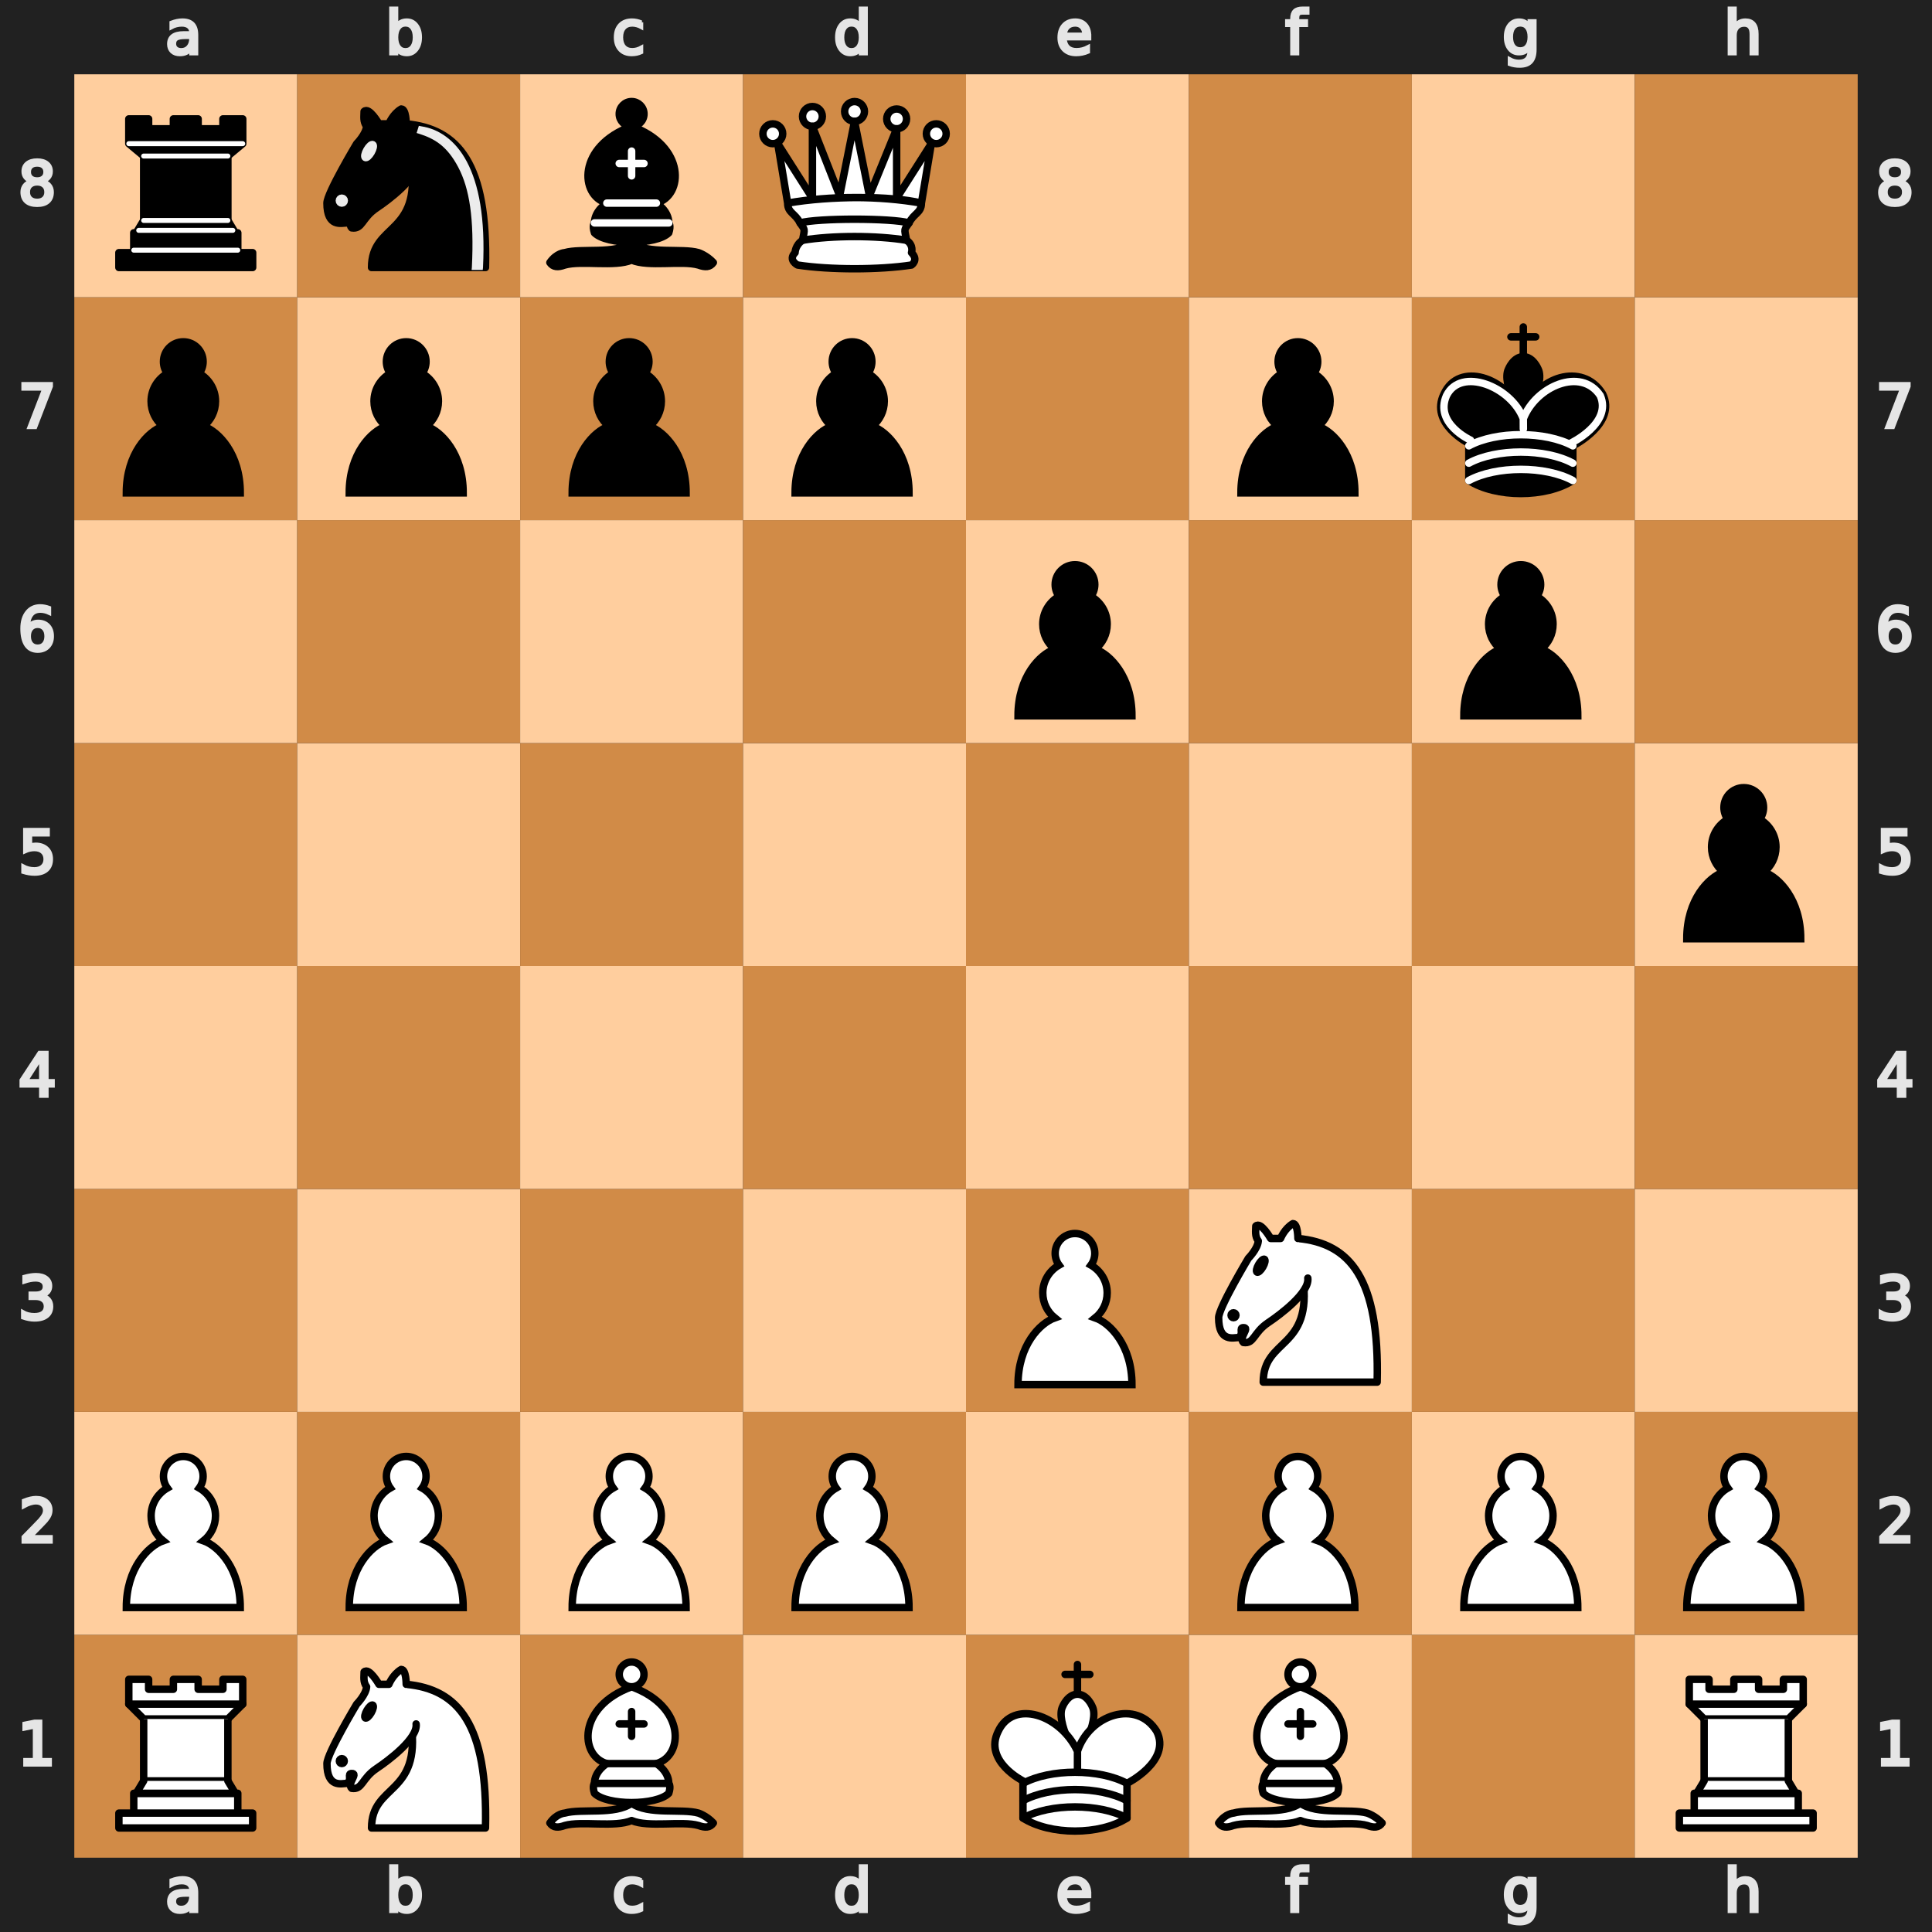
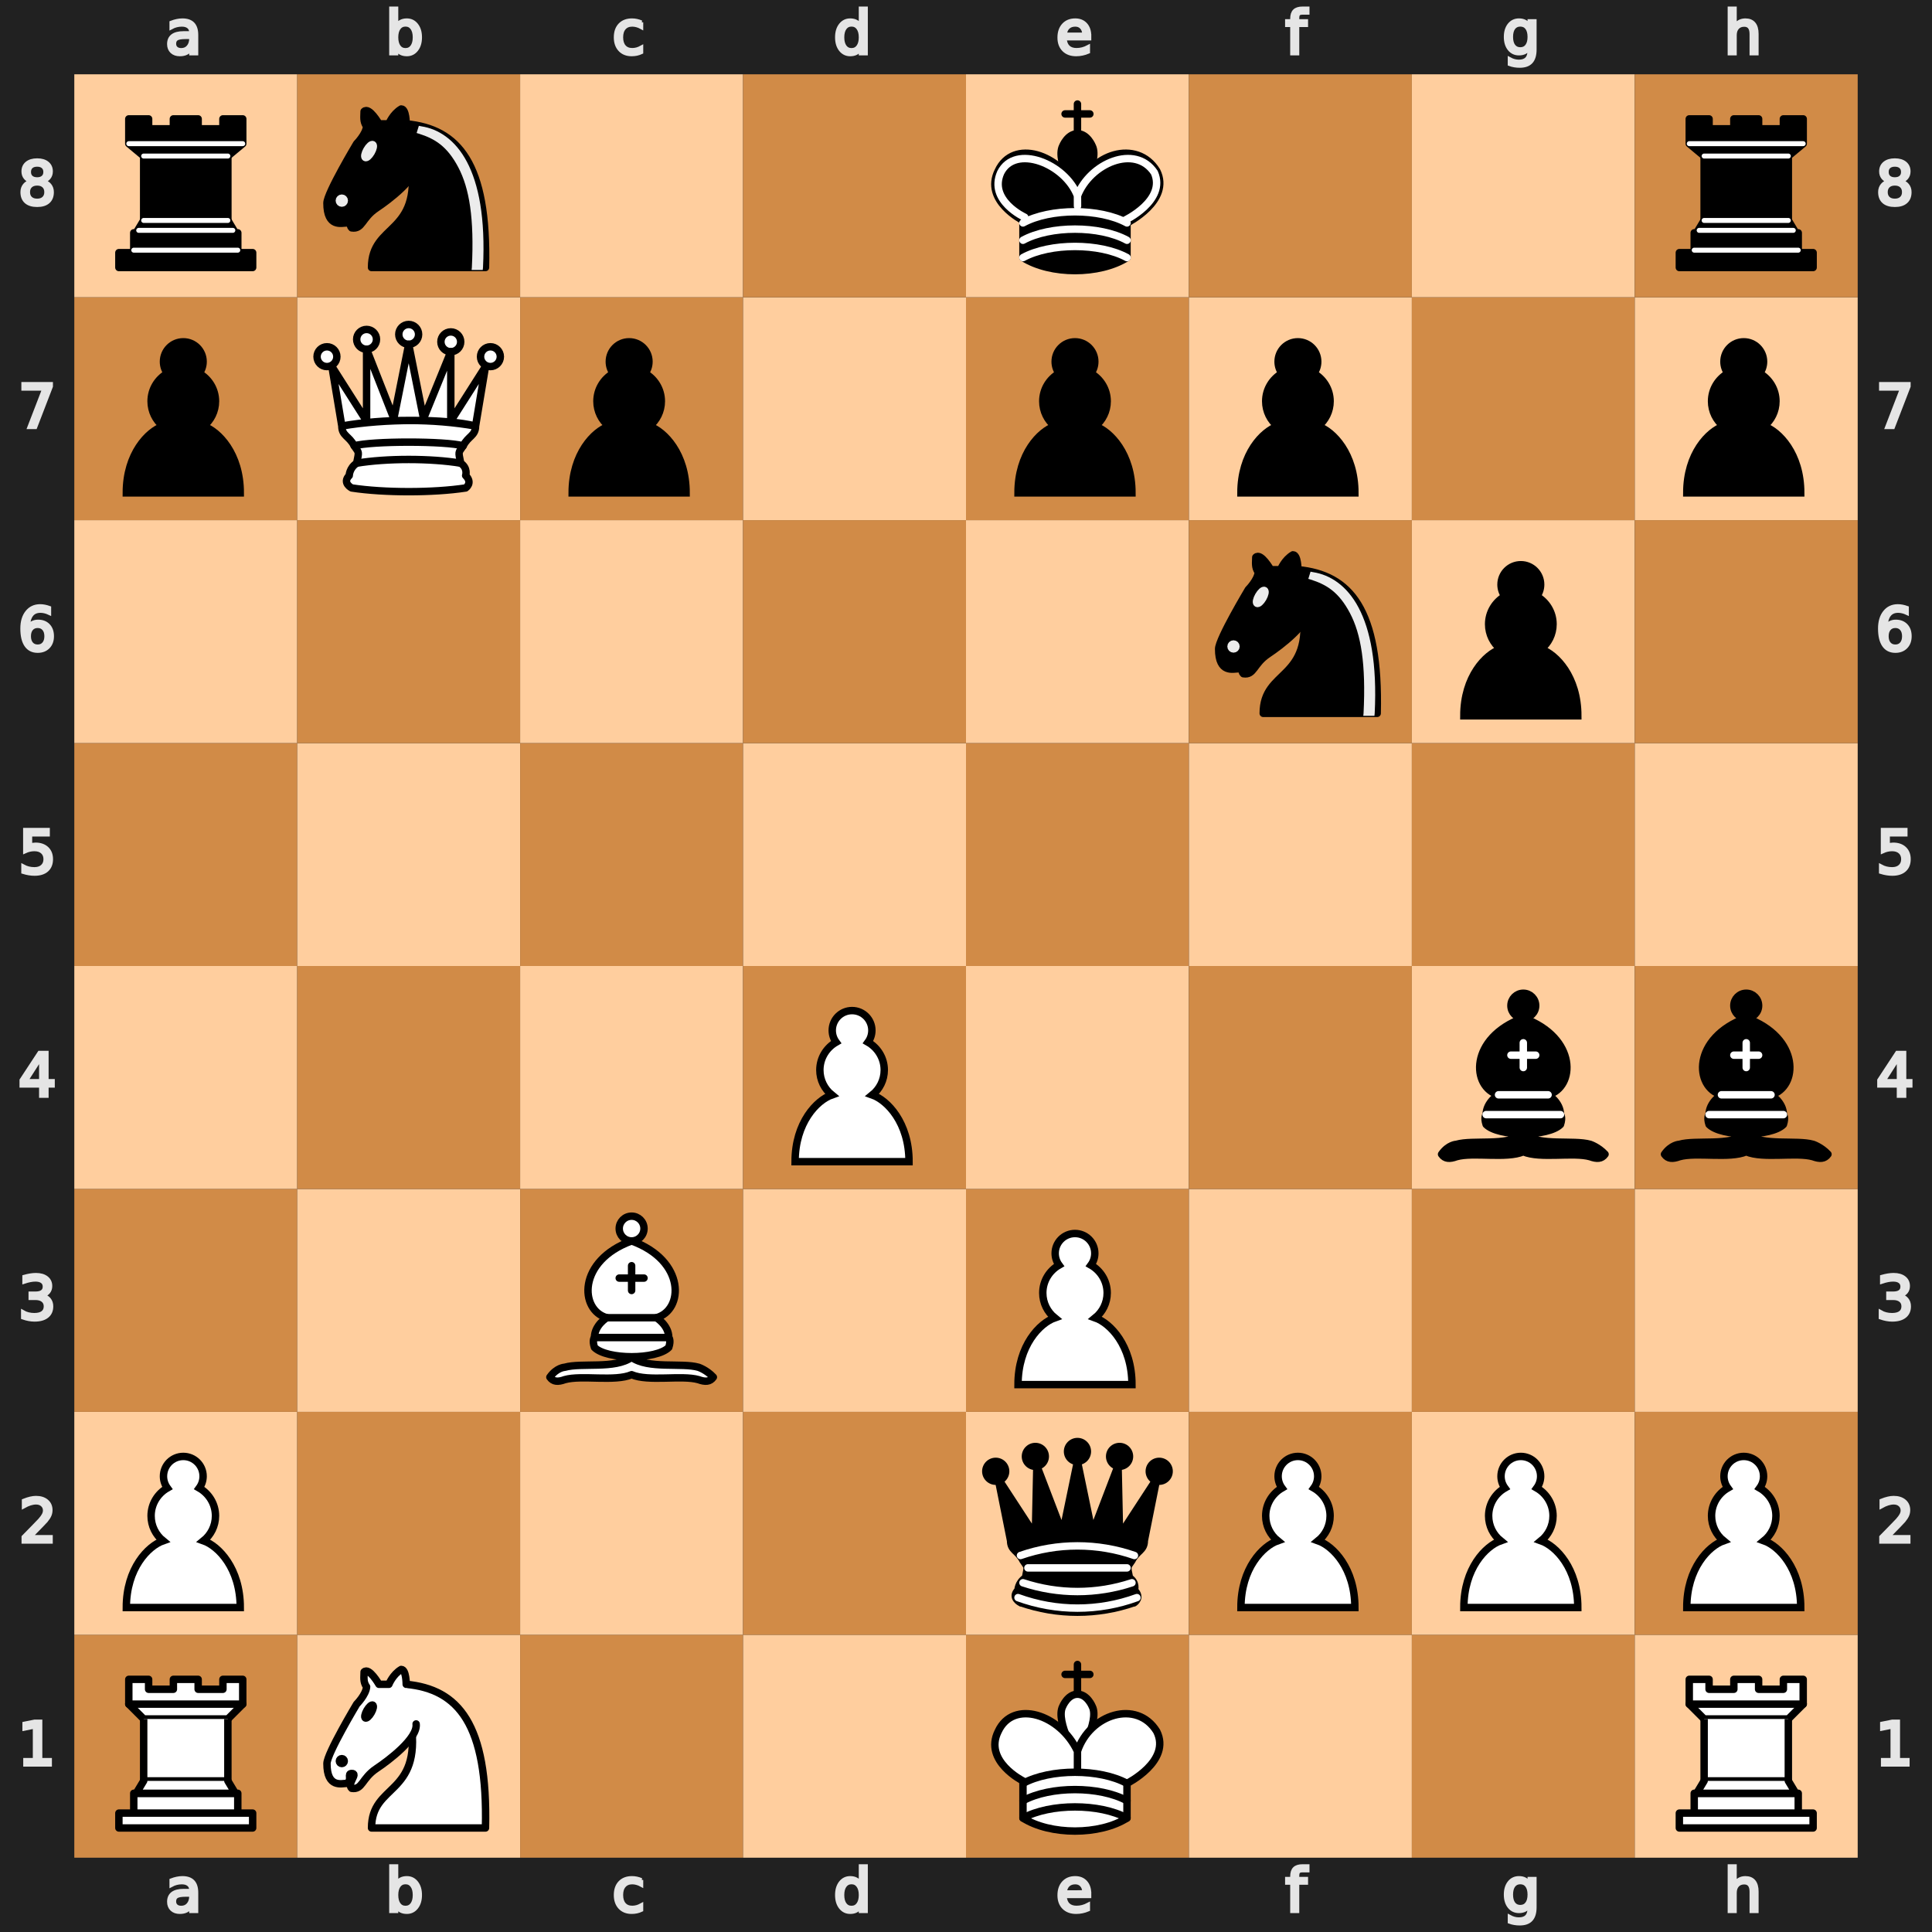
<svg xmlns="http://www.w3.org/2000/svg" xmlns:xlink="http://www.w3.org/1999/xlink" version="1.1" viewBox="0 0 390 390" width="500" height="500">
  <defs>
    <g id="white-pawn" class="white pawn">
      <path d="M22 9c-2.21 0-4 1.79-4 4 0 .89.29 1.71.78 2.38-1.95 1.12-3.28 3.21-3.28 5.62 0 2.03.94 3.84 2.41 5.03-3 1.06-7.41 5.55-7.41 13.47h23c0-7.92-4.41-12.41-7.41-13.47 1.47-1.19 2.41-3 2.41-5.03 0-2.41-1.33-4.5-3.28-5.62.49-.67.78-1.49.78-2.38 0-2.21-1.79-4-4-4z" fill="#fff" stroke="#000" stroke-width="1.5" stroke-linecap="round" />
    </g>
    <g id="white-knight" class="white knight" fill="none" fill-rule="evenodd" stroke="#000" stroke-width="1.5" stroke-linecap="round" stroke-linejoin="round">
      <path d="M 22,10 C 32.5,11 38.5,18 38,39 L 15,39 C 15,30 25,32.5 23,18" style="fill:#ffffff; stroke:#000000;" />
      <path d="M 24,18 C 24.38,20.91 18.45,25.37 16,27 C 13,29 13.18,31.34 11,31 C 9.958,30.06 12.41,27.96 11,28 C 10,28 11.19,29.23 10,30 C 9,30 5.997,31 6,26 C 6,24 12,14 12,14 C 12,14 13.89,12.1 14,10.5 C 13.27,9.506 13.5,8.5 13.5,7.5 C 14.5,6.5 16.5,10 16.5,10 L 18.5,10 C 18.5,10 19.28,8.008 21,7 C 22,7 22,10 22,10" style="fill:#ffffff; stroke:#000000;" />
      <path d="M 9.5 25.5 A 0.5 0.5 0 1 1 8.5,25.5 A 0.5 0.5 0 1 1 9.5 25.5 z" style="fill:#000000; stroke:#000000;" />
      <path d="M 15 15.5 A 0.5 1.5 0 1 1 14,15.5 A 0.5 1.5 0 1 1 15 15.5 z" transform="matrix(0.866,0.5,-0.5,0.866,9.693,-5.173)" style="fill:#000000; stroke:#000000;" />
    </g>
    <g id="white-bishop" class="white bishop" fill="none" fill-rule="evenodd" stroke="#000" stroke-width="1.5" stroke-linecap="round" stroke-linejoin="round">
      <g fill="#fff" stroke-linecap="butt">
        <path d="M9 36c3.39-.97 10.11.43 13.5-2 3.39 2.43 10.11 1.03 13.5 2 0 0 1.65.54 3 2-.68.97-1.65.99-3 .5-3.39-.97-10.11.46-13.5-1-3.39 1.46-10.11.03-13.5 1-1.354.49-2.323.47-3-.5 1.354-1.94 3-2 3-2zM15 32c2.5 2.5 12.5 2.5 15 0 .5-1.5 0-2 0-2 0-2.5-2.5-4-2.5-4 5.5-1.5 6-11.5-5-15.5-11 4-10.5 14-5 15.5 0 0-2.5 1.5-2.5 4 0 0-.5.5 0 2zM25 8a2.5 2.5 0 1 1-5 0 2.5 2.5 0 1 1 5 0z" />
      </g>
      <path d="M17.5 26h10M15 30h15m-7.5-14.5v5M20 18h5" stroke-linejoin="miter" />
    </g>
    <g id="white-rook" class="white rook" fill="#fff" fill-rule="evenodd" stroke="#000" stroke-width="1.5" stroke-linecap="round" stroke-linejoin="round">
      <path d="M9 39h27v-3H9v3zM12 36v-4h21v4H12zM11 14V9h4v2h5V9h5v2h5V9h4v5" stroke-linecap="butt" />
      <path d="M34 14l-3 3H14l-3-3" />
      <path d="M31 17v12.5H14V17" stroke-linecap="butt" stroke-linejoin="miter" />
      <path d="M31 29.5l1.5 2.5h-20l1.5-2.5" />
      <path d="M11 14h23" fill="none" stroke-linejoin="miter" />
    </g>
    <g id="white-queen" class="white queen" fill="#fff" fill-rule="evenodd" stroke="#000" stroke-width="1.5" stroke-linecap="round" stroke-linejoin="round">
      <path d="M8 12a2 2 0 1 1-4 0 2 2 0 1 1 4 0zM24.5 7.5a2 2 0 1 1-4 0 2 2 0 1 1 4 0zM41 12a2 2 0 1 1-4 0 2 2 0 1 1 4 0zM16 8.5a2 2 0 1 1-4 0 2 2 0 1 1 4 0zM33 9a2 2 0 1 1-4 0 2 2 0 1 1 4 0z" />
      <path d="M9 26c8.5-1.5 21-1.5 27 0l2-12-7 11V11l-5.5 13.5-3-15-3 15-5.5-14V25L7 14l2 12zM9 26c0 2 1.5 2 2.5 4 1 1.5 1 1 .5 3.5-1.5 1-1.5 2.5-1.5 2.5-1.5 1.5.5 2.5.5 2.5 6.5 1 16.5 1 23 0 0 0 1.5-1 0-2.5 0 0 .5-1.5-1-2.5-.5-2.5-.5-2 .5-3.5 1-2 2.5-2 2.5-4-8.5-1.5-18.5-1.5-27 0z" stroke-linecap="butt" />
      <path d="M11.5 30c3.5-1 18.5-1 22 0M12 33.5c6-1 15-1 21 0" fill="none" />
    </g>
    <g id="white-king" class="white king" fill="none" fill-rule="evenodd" stroke="#000" stroke-width="1.5" stroke-linecap="round" stroke-linejoin="round">
      <path d="M22.5 11.63V6M20 8h5" stroke-linejoin="miter" />
      <path d="M22.5 25s4.5-7.5 3-10.5c0 0-1-2.5-3-2.5s-3 2.5-3 2.5c-1.5 3 3 10.5 3 10.5" fill="#fff" stroke-linecap="butt" stroke-linejoin="miter" />
      <path d="M11.5 37c5.5 3.5 15.5 3.5 21 0v-7s9-4.5 6-10.5c-4-6.5-13.5-3.5-16 4V27v-3.5c-3.5-7.5-13-10.5-16-4-3 6 5 10 5 10V37z" fill="#fff" />
      <path d="M11.5 30c5.5-3 15.5-3 21 0m-21 3.5c5.5-3 15.5-3 21 0m-21 3.5c5.5-3 15.5-3 21 0" />
    </g>
    <g id="black-pawn" class="black pawn">
      <path d="M22 9c-2.21 0-4 1.79-4 4 0 .89.29 1.71.78 2.38-1.95 1.12-3.28 3.21-3.28 5.62 0 2.03.94 3.84 2.41 5.03-3 1.06-7.41 5.55-7.41 13.47h23c0-7.92-4.41-12.41-7.41-13.47 1.47-1.19 2.41-3 2.41-5.03 0-2.41-1.33-4.5-3.28-5.62.49-.67.78-1.49.78-2.38 0-2.21-1.79-4-4-4z" stroke="#000" stroke-width="1.5" stroke-linecap="round" />
    </g>
    <g id="black-knight" class="black knight" fill="none" fill-rule="evenodd" stroke="#000" stroke-width="1.5" stroke-linecap="round" stroke-linejoin="round">
      <path d="M 22,10 C 32.5,11 38.5,18 38,39 L 15,39 C 15,30 25,32.5 23,18" style="fill:#000000; stroke:#000000;" />
      <path d="M 24,18 C 24.38,20.91 18.45,25.37 16,27 C 13,29 13.18,31.34 11,31 C 9.958,30.06 12.41,27.96 11,28 C 10,28 11.19,29.23 10,30 C 9,30 5.997,31 6,26 C 6,24 12,14 12,14 C 12,14 13.89,12.1 14,10.5 C 13.27,9.506 13.5,8.5 13.5,7.5 C 14.5,6.5 16.5,10 16.5,10 L 18.5,10 C 18.5,10 19.28,8.008 21,7 C 22,7 22,10 22,10" style="fill:#000000; stroke:#000000;" />
      <path d="M 9.5 25.5 A 0.5 0.5 0 1 1 8.5,25.5 A 0.5 0.5 0 1 1 9.5 25.5 z" style="fill:#ececec; stroke:#ececec;" />
      <path d="M 15 15.5 A 0.5 1.5 0 1 1 14,15.5 A 0.5 1.5 0 1 1 15 15.5 z" transform="matrix(0.866,0.5,-0.5,0.866,9.693,-5.173)" style="fill:#ececec; stroke:#ececec;" />
      <path d="M 24.55,10.4 L 24.1,11.85 L 24.6,12 C 27.75,13 30.25,14.49 32.5,18.75 C 34.75,23.01 35.75,29.06 35.25,39 L 35.2,39.5 L 37.45,39.5 L 37.5,39 C 38,28.94 36.62,22.15 34.25,17.66 C 31.88,13.17 28.46,11.02 25.06,10.5 L 24.55,10.4 z " style="fill:#ececec; stroke:none;" />
    </g>
    <g id="black-bishop" class="black bishop" fill="none" fill-rule="evenodd" stroke="#000" stroke-width="1.5" stroke-linecap="round" stroke-linejoin="round">
      <path d="M9 36c3.39-.97 10.11.43 13.5-2 3.39 2.43 10.11 1.03 13.5 2 0 0 1.65.54 3 2-.68.97-1.65.99-3 .5-3.39-.97-10.11.46-13.5-1-3.39 1.46-10.11.03-13.5 1-1.354.49-2.323.47-3-.5 1.354-1.94 3-2 3-2zm6-4c2.5 2.5 12.5 2.5 15 0 .5-1.5 0-2 0-2 0-2.5-2.5-4-2.5-4 5.5-1.5 6-11.5-5-15.5-11 4-10.5 14-5 15.5 0 0-2.5 1.5-2.5 4 0 0-.5.5 0 2zM25 8a2.5 2.5 0 1 1-5 0 2.5 2.5 0 1 1 5 0z" fill="#000" stroke-linecap="butt" />
      <path d="M17.5 26h10M15 30h15m-7.5-14.5v5M20 18h5" stroke="#fff" stroke-linejoin="miter" />
    </g>
    <g id="black-rook" class="black rook" fill="#000" fill-rule="evenodd" stroke="#000" stroke-width="1.5" stroke-linecap="round" stroke-linejoin="round">
      <path d="M9 39h27v-3H9v3zM12.5 32l1.5-2.5h17l1.5 2.5h-20zM12 36v-4h21v4H12z" stroke-linecap="butt" />
      <path d="M14 29.5v-13h17v13H14z" stroke-linecap="butt" stroke-linejoin="miter" />
      <path d="M14 16.5L11 14h23l-3 2.5H14zM11 14V9h4v2h5V9h5v2h5V9h4v5H11z" stroke-linecap="butt" />
      <path d="M12 35.5h21M13 31.5h19M14 29.5h17M14 16.5h17M11 14h23" fill="none" stroke="#fff" stroke-width="1" stroke-linejoin="miter" />
+     </g>
+     <g id="black-queen" class="black queen" fill="#000" fill-rule="evenodd" stroke="#000" stroke-width="1.5" stroke-linecap="round" stroke-linejoin="round">
+       <g fill="#000" stroke="none">
+         <circle cx="6" cy="12" r="2.75" />
+         <circle cx="14" cy="9" r="2.75" />
+         <circle cx="22.5" cy="8" r="2.75" />
+         <circle cx="31" cy="9" r="2.75" />
+         <circle cx="39" cy="12" r="2.75" />
+       </g>
+       <path d="M9 26c8.5-1.5 21-1.5 27 0l2.5-12.5L31 25l-.3-14.1-5.2 13.6-3-14.5-3 14.5-5.2-13.6L14 25 6.5 13.5 9 26zM9 26c0 2 1.5 2 2.5 4 1 1.5 1 1 .5 3.5-1.5 1-1.5 2.5-1.5 2.5-1.5 1.5.5 2.5.5 2.5 6.5 1 16.5 1 23 0 0 0 1.5-1 0-2.5 0 0 .5-1.5-1-2.5-.5-2.5-.5-2 .5-3.5 1-2 2.5-2 2.5-4-8.5-1.5-18.5-1.5-27 0z" stroke-linecap="butt" />
+       <path d="M11 38.5a35 35 1 0 0 23 0" fill="none" stroke-linecap="butt" />
+       <path d="M11 29a35 35 1 0 1 23 0M12.5 31.5h20M11.5 34.5a35 35 1 0 0 22 0M10.5 37.5a35 35 1 0 0 24 0" fill="none" stroke="#fff" />
    </g>
    <g id="black-king" class="black king" fill="none" fill-rule="evenodd" stroke="#000" stroke-width="1.5" stroke-linecap="round" stroke-linejoin="round">
      <path d="M22.5 11.63V6" stroke-linejoin="miter" />
      <path d="M22.5 25s4.5-7.5 3-10.5c0 0-1-2.5-3-2.5s-3 2.5-3 2.5c-1.5 3 3 10.5 3 10.5" fill="#000" stroke-linecap="butt" stroke-linejoin="miter" />
      <path d="M11.5 37c5.5 3.5 15.5 3.5 21 0v-7s9-4.5 6-10.5c-4-6.5-13.5-3.5-16 4V27v-3.5c-3.5-7.5-13-10.5-16-4-3 6 5 10 5 10V37z" fill="#000" />
      <path d="M20 8h5" stroke-linejoin="miter" />
      <path d="M32 29.5s8.5-4 6.03-9.65C34.15 14 25 18 22.5 24.5l.01 2.1-.01-2.1C20 18 9.906 14 6.997 19.85c-2.497 5.65 4.853 9 4.853 9M11.5 30c5.5-3 15.5-3 21 0m-21 3.5c5.5-3 15.5-3 21 0m-21 3.5c5.5-3 15.5-3 21 0" stroke="#fff" />
    </g>
  </defs>
  <rect x="0" y="0" width="390" height="390" fill="#212121" />
  <rect x="15" y="330" width="45" height="45" class="square dark a1" stroke="none" fill="#d18b47" />
  <use xlink:href="#white-rook" transform="translate(15, 330)" />
  <rect x="60" y="330" width="45" height="45" class="square light b1" stroke="none" fill="#ffce9e" />
  <use xlink:href="#white-knight" transform="translate(60, 330)" />
  <rect x="105" y="330" width="45" height="45" class="square dark c1" stroke="none" fill="#d18b47" />
-   <use xlink:href="#white-bishop" transform="translate(105, 330)" />
  <rect x="150" y="330" width="45" height="45" class="square light d1" stroke="none" fill="#ffce9e" />
  <rect x="195" y="330" width="45" height="45" class="square dark e1" stroke="none" fill="#d18b47" />
  <use xlink:href="#white-king" transform="translate(195, 330)" />
  <rect x="240" y="330" width="45" height="45" class="square light f1" stroke="none" fill="#ffce9e" />
-   <use xlink:href="#white-bishop" transform="translate(240, 330)" />
  <rect x="285" y="330" width="45" height="45" class="square dark g1" stroke="none" fill="#d18b47" />
  <rect x="330" y="330" width="45" height="45" class="square light h1" stroke="none" fill="#ffce9e" />
  <use xlink:href="#white-rook" transform="translate(330, 330)" />
  <rect x="15" y="285" width="45" height="45" class="square light a2" stroke="none" fill="#ffce9e" />
  <use xlink:href="#white-pawn" transform="translate(15, 285)" />
  <rect x="60" y="285" width="45" height="45" class="square dark b2" stroke="none" fill="#d18b47" />
-   <use xlink:href="#white-pawn" transform="translate(60, 285)" />
  <rect x="105" y="285" width="45" height="45" class="square light c2" stroke="none" fill="#ffce9e" />
-   <use xlink:href="#white-pawn" transform="translate(105, 285)" />
  <rect x="150" y="285" width="45" height="45" class="square dark d2" stroke="none" fill="#d18b47" />
-   <use xlink:href="#white-pawn" transform="translate(150, 285)" />
  <rect x="195" y="285" width="45" height="45" class="square light e2" stroke="none" fill="#ffce9e" />
+   <use xlink:href="#black-queen" transform="translate(195, 285)" />
  <rect x="240" y="285" width="45" height="45" class="square dark f2" stroke="none" fill="#d18b47" />
  <use xlink:href="#white-pawn" transform="translate(240, 285)" />
  <rect x="285" y="285" width="45" height="45" class="square light g2" stroke="none" fill="#ffce9e" />
  <use xlink:href="#white-pawn" transform="translate(285, 285)" />
  <rect x="330" y="285" width="45" height="45" class="square dark h2" stroke="none" fill="#d18b47" />
  <use xlink:href="#white-pawn" transform="translate(330, 285)" />
  <rect x="15" y="240" width="45" height="45" class="square dark a3" stroke="none" fill="#d18b47" />
  <rect x="60" y="240" width="45" height="45" class="square light b3" stroke="none" fill="#ffce9e" />
  <rect x="105" y="240" width="45" height="45" class="square dark c3" stroke="none" fill="#d18b47" />
+   <use xlink:href="#white-bishop" transform="translate(105, 240)" />
  <rect x="150" y="240" width="45" height="45" class="square light d3" stroke="none" fill="#ffce9e" />
  <rect x="195" y="240" width="45" height="45" class="square dark e3" stroke="none" fill="#d18b47" />
  <use xlink:href="#white-pawn" transform="translate(195, 240)" />
  <rect x="240" y="240" width="45" height="45" class="square light f3" stroke="none" fill="#ffce9e" />
-   <use xlink:href="#white-knight" transform="translate(240, 240)" />
  <rect x="285" y="240" width="45" height="45" class="square dark g3" stroke="none" fill="#d18b47" />
  <rect x="330" y="240" width="45" height="45" class="square light h3" stroke="none" fill="#ffce9e" />
  <rect x="15" y="195" width="45" height="45" class="square light a4" stroke="none" fill="#ffce9e" />
  <rect x="60" y="195" width="45" height="45" class="square dark b4" stroke="none" fill="#d18b47" />
  <rect x="105" y="195" width="45" height="45" class="square light c4" stroke="none" fill="#ffce9e" />
  <rect x="150" y="195" width="45" height="45" class="square dark d4" stroke="none" fill="#d18b47" />
+   <use xlink:href="#white-pawn" transform="translate(150, 195)" />
  <rect x="195" y="195" width="45" height="45" class="square light e4" stroke="none" fill="#ffce9e" />
  <rect x="240" y="195" width="45" height="45" class="square dark f4" stroke="none" fill="#d18b47" />
  <rect x="285" y="195" width="45" height="45" class="square light g4" stroke="none" fill="#ffce9e" />
+   <use xlink:href="#black-bishop" transform="translate(285, 195)" />
  <rect x="330" y="195" width="45" height="45" class="square dark h4" stroke="none" fill="#d18b47" />
+   <use xlink:href="#black-bishop" transform="translate(330, 195)" />
  <rect x="15" y="150" width="45" height="45" class="square dark a5" stroke="none" fill="#d18b47" />
  <rect x="60" y="150" width="45" height="45" class="square light b5" stroke="none" fill="#ffce9e" />
  <rect x="105" y="150" width="45" height="45" class="square dark c5" stroke="none" fill="#d18b47" />
  <rect x="150" y="150" width="45" height="45" class="square light d5" stroke="none" fill="#ffce9e" />
  <rect x="195" y="150" width="45" height="45" class="square dark e5" stroke="none" fill="#d18b47" />
  <rect x="240" y="150" width="45" height="45" class="square light f5" stroke="none" fill="#ffce9e" />
  <rect x="285" y="150" width="45" height="45" class="square dark g5" stroke="none" fill="#d18b47" />
  <rect x="330" y="150" width="45" height="45" class="square light h5" stroke="none" fill="#ffce9e" />
-   <use xlink:href="#black-pawn" transform="translate(330, 150)" />
  <rect x="15" y="105" width="45" height="45" class="square light a6" stroke="none" fill="#ffce9e" />
  <rect x="60" y="105" width="45" height="45" class="square dark b6" stroke="none" fill="#d18b47" />
  <rect x="105" y="105" width="45" height="45" class="square light c6" stroke="none" fill="#ffce9e" />
  <rect x="150" y="105" width="45" height="45" class="square dark d6" stroke="none" fill="#d18b47" />
  <rect x="195" y="105" width="45" height="45" class="square light e6" stroke="none" fill="#ffce9e" />
-   <use xlink:href="#black-pawn" transform="translate(195, 105)" />
  <rect x="240" y="105" width="45" height="45" class="square dark f6" stroke="none" fill="#d18b47" />
+   <use xlink:href="#black-knight" transform="translate(240, 105)" />
  <rect x="285" y="105" width="45" height="45" class="square light g6" stroke="none" fill="#ffce9e" />
  <use xlink:href="#black-pawn" transform="translate(285, 105)" />
  <rect x="330" y="105" width="45" height="45" class="square dark h6" stroke="none" fill="#d18b47" />
  <rect x="15" y="60" width="45" height="45" class="square dark a7" stroke="none" fill="#d18b47" />
  <use xlink:href="#black-pawn" transform="translate(15, 60)" />
  <rect x="60" y="60" width="45" height="45" class="square light b7" stroke="none" fill="#ffce9e" />
-   <use xlink:href="#black-pawn" transform="translate(60, 60)" />
+   <use xlink:href="#white-queen" transform="translate(60, 60)" />
  <rect x="105" y="60" width="45" height="45" class="square dark c7" stroke="none" fill="#d18b47" />
  <use xlink:href="#black-pawn" transform="translate(105, 60)" />
  <rect x="150" y="60" width="45" height="45" class="square light d7" stroke="none" fill="#ffce9e" />
-   <use xlink:href="#black-pawn" transform="translate(150, 60)" />
  <rect x="195" y="60" width="45" height="45" class="square dark e7" stroke="none" fill="#d18b47" />
+   <use xlink:href="#black-pawn" transform="translate(195, 60)" />
  <rect x="240" y="60" width="45" height="45" class="square light f7" stroke="none" fill="#ffce9e" />
  <use xlink:href="#black-pawn" transform="translate(240, 60)" />
  <rect x="285" y="60" width="45" height="45" class="square dark g7" stroke="none" fill="#d18b47" />
-   <use xlink:href="#black-king" transform="translate(285, 60)" />
  <rect x="330" y="60" width="45" height="45" class="square light h7" stroke="none" fill="#ffce9e" />
+   <use xlink:href="#black-pawn" transform="translate(330, 60)" />
  <rect x="15" y="15" width="45" height="45" class="square light a8" stroke="none" fill="#ffce9e" />
  <use xlink:href="#black-rook" transform="translate(15, 15)" />
  <rect x="60" y="15" width="45" height="45" class="square dark b8" stroke="none" fill="#d18b47" />
  <use xlink:href="#black-knight" transform="translate(60, 15)" />
  <rect x="105" y="15" width="45" height="45" class="square light c8" stroke="none" fill="#ffce9e" />
-   <use xlink:href="#black-bishop" transform="translate(105, 15)" />
  <rect x="150" y="15" width="45" height="45" class="square dark d8" stroke="none" fill="#d18b47" />
-   <use xlink:href="#white-queen" transform="translate(150, 15)" />
  <rect x="195" y="15" width="45" height="45" class="square light e8" stroke="none" fill="#ffce9e" />
+   <use xlink:href="#black-king" transform="translate(195, 15)" />
  <rect x="240" y="15" width="45" height="45" class="square dark f8" stroke="none" fill="#d18b47" />
  <rect x="285" y="15" width="45" height="45" class="square light g8" stroke="none" fill="#ffce9e" />
  <rect x="330" y="15" width="45" height="45" class="square dark h8" stroke="none" fill="#d18b47" />
+   <use xlink:href="#black-rook" transform="translate(330, 15)" />
  <g transform="translate(20, 0) scale(0.75, 0.75)" fill="#e5e5e5" stroke="#e5e5e5">
    <path d="M23.328 10.016q-1.742 0-2.414.398-.672.398-.672 1.36 0 .765.5 1.218.508.445 1.375.445 1.196 0 1.914-.843.727-.852.727-2.258v-.32zm2.867-.594v4.992h-1.437v-1.328q-.492.797-1.227 1.18-.734.375-1.797.375-1.343 0-2.14-.75-.79-.758-.79-2.024 0-1.476.985-2.226.992-.75 2.953-.75h2.016V8.75q0-.992-.656-1.531-.649-.547-1.829-.547-.75 0-1.46.18-.711.18-1.368.539V6.062q.79-.304 1.532-.453.742-.156 1.445-.156 1.898 0 2.836.984.937.985.937 2.985z" />
  </g>
  <g transform="translate(20, 375) scale(0.75, 0.75)" fill="#e5e5e5" stroke="#e5e5e5">
    <path d="M23.328 10.016q-1.742 0-2.414.398-.672.398-.672 1.36 0 .765.5 1.218.508.445 1.375.445 1.196 0 1.914-.843.727-.852.727-2.258v-.32zm2.867-.594v4.992h-1.437v-1.328q-.492.797-1.227 1.18-.734.375-1.797.375-1.343 0-2.14-.75-.79-.758-.79-2.024 0-1.476.985-2.226.992-.75 2.953-.75h2.016V8.75q0-.992-.656-1.531-.649-.547-1.829-.547-.75 0-1.46.18-.711.18-1.368.539V6.062q.79-.304 1.532-.453.742-.156 1.445-.156 1.898 0 2.836.984.937.985.937 2.985z" />
  </g>
  <g transform="translate(65, 0) scale(0.75, 0.75)" fill="#e5e5e5" stroke="#e5e5e5">
    <path d="M24.922 10.047q0-1.586-.656-2.485-.649-.906-1.79-.906-1.14 0-1.796.906-.649.899-.649 2.485 0 1.586.649 2.492.656.898 1.797.898 1.14 0 1.789-.898.656-.906.656-2.492zm-4.89-3.055q.452-.781 1.14-1.156.695-.383 1.656-.383 1.594 0 2.586 1.266 1 1.265 1 3.328 0 2.062-1 3.328-.992 1.266-2.586 1.266-.96 0-1.656-.375-.688-.383-1.14-1.164v1.312h-1.446V2.258h1.445z" />
  </g>
  <g transform="translate(65, 375) scale(0.75, 0.75)" fill="#e5e5e5" stroke="#e5e5e5">
    <path d="M24.922 10.047q0-1.586-.656-2.485-.649-.906-1.79-.906-1.14 0-1.796.906-.649.899-.649 2.485 0 1.586.649 2.492.656.898 1.797.898 1.14 0 1.789-.898.656-.906.656-2.492zm-4.89-3.055q.452-.781 1.14-1.156.695-.383 1.656-.383 1.594 0 2.586 1.266 1 1.265 1 3.328 0 2.062-1 3.328-.992 1.266-2.586 1.266-.96 0-1.656-.375-.688-.383-1.14-1.164v1.312h-1.446V2.258h1.445z" />
  </g>
  <g transform="translate(110, 0) scale(0.75, 0.75)" fill="#e5e5e5" stroke="#e5e5e5">
    <path d="M25.96 6v1.344q-.608-.336-1.226-.5-.609-.172-1.234-.172-1.398 0-2.172.89-.773.883-.773 2.485 0 1.601.773 2.492.774.883 2.172.883.625 0 1.234-.164.618-.172 1.227-.508v1.328q-.602.281-1.25.422-.64.14-1.367.14-1.977 0-3.14-1.242-1.165-1.242-1.165-3.351 0-2.14 1.172-3.367 1.18-1.227 3.227-1.227.664 0 1.296.14.633.134 1.227.407z" />
  </g>
  <g transform="translate(110, 375) scale(0.75, 0.75)" fill="#e5e5e5" stroke="#e5e5e5">
    <path d="M25.96 6v1.344q-.608-.336-1.226-.5-.609-.172-1.234-.172-1.398 0-2.172.89-.773.883-.773 2.485 0 1.601.773 2.492.774.883 2.172.883.625 0 1.234-.164.618-.172 1.227-.508v1.328q-.602.281-1.25.422-.64.14-1.367.14-1.977 0-3.14-1.242-1.165-1.242-1.165-3.351 0-2.14 1.172-3.367 1.18-1.227 3.227-1.227.664 0 1.296.14.633.134 1.227.407z" />
  </g>
  <g transform="translate(155, 0) scale(0.75, 0.75)" fill="#e5e5e5" stroke="#e5e5e5">
    <path d="M24.973 6.992V2.258h1.437v12.156h-1.437v-1.312q-.453.78-1.149 1.164-.687.375-1.656.375-1.586 0-2.586-1.266-.992-1.266-.992-3.328 0-2.063.992-3.328 1-1.266 2.586-1.266.969 0 1.656.383.696.375 1.149 1.156zm-4.899 3.055q0 1.586.649 2.492.656.898 1.797.898 1.14 0 1.796-.898.657-.906.657-2.492 0-1.586-.657-2.485-.656-.906-1.796-.906-1.141 0-1.797.906-.649.899-.649 2.485z" />
  </g>
  <g transform="translate(155, 375) scale(0.75, 0.75)" fill="#e5e5e5" stroke="#e5e5e5">
    <path d="M24.973 6.992V2.258h1.437v12.156h-1.437v-1.312q-.453.78-1.149 1.164-.687.375-1.656.375-1.586 0-2.586-1.266-.992-1.266-.992-3.328 0-2.063.992-3.328 1-1.266 2.586-1.266.969 0 1.656.383.696.375 1.149 1.156zm-4.899 3.055q0 1.586.649 2.492.656.898 1.797.898 1.14 0 1.796-.898.657-.906.657-2.492 0-1.586-.657-2.485-.656-.906-1.796-.906-1.141 0-1.797.906-.649.899-.649 2.485z" />
  </g>
  <g transform="translate(200, 0) scale(0.75, 0.75)" fill="#e5e5e5" stroke="#e5e5e5">
    <path d="M26.555 9.68v.703h-6.61q.094 1.484.89 2.265.806.774 2.235.774.828 0 1.602-.203.781-.203 1.547-.61v1.36q-.774.328-1.586.5-.813.172-1.649.172-2.093 0-3.32-1.22-1.219-1.218-1.219-3.296 0-2.148 1.157-3.406 1.164-1.266 3.132-1.266 1.766 0 2.79 1.14 1.03 1.134 1.03 3.087zm-1.438-.422q-.015-1.18-.664-1.883-.64-.703-1.703-.703-1.203 0-1.93.68-.718.68-.828 1.914z" />
  </g>
  <g transform="translate(200, 375) scale(0.75, 0.75)" fill="#e5e5e5" stroke="#e5e5e5">
    <path d="M26.555 9.68v.703h-6.61q.094 1.484.89 2.265.806.774 2.235.774.828 0 1.602-.203.781-.203 1.547-.61v1.36q-.774.328-1.586.5-.813.172-1.649.172-2.093 0-3.32-1.22-1.219-1.218-1.219-3.296 0-2.148 1.157-3.406 1.164-1.266 3.132-1.266 1.766 0 2.79 1.14 1.03 1.134 1.03 3.087zm-1.438-.422q-.015-1.18-.664-1.883-.64-.703-1.703-.703-1.203 0-1.93.68-.718.68-.828 1.914z" />
  </g>
  <g transform="translate(245, 0) scale(0.75, 0.75)" fill="#e5e5e5" stroke="#e5e5e5">
    <path d="M25.285 2.258v1.195H23.91q-.773 0-1.078.313-.297.312-.297 1.125v.773h2.367v1.117h-2.367v7.633H21.09V6.781h-1.375V5.664h1.375v-.61q0-1.46.68-2.124.68-.672 2.156-.672z" />
  </g>
  <g transform="translate(245, 375) scale(0.75, 0.75)" fill="#e5e5e5" stroke="#e5e5e5">
    <path d="M25.285 2.258v1.195H23.91q-.773 0-1.078.313-.297.312-.297 1.125v.773h2.367v1.117h-2.367v7.633H21.09V6.781h-1.375V5.664h1.375v-.61q0-1.46.68-2.124.68-.672 2.156-.672z" />
  </g>
  <g transform="translate(290, 0) scale(0.75, 0.75)" fill="#e5e5e5" stroke="#e5e5e5">
    <path d="M24.973 9.937q0-1.562-.649-2.421-.64-.86-1.804-.86-1.157 0-1.805.86-.64.859-.64 2.421 0 1.555.64 2.415.648.859 1.805.859 1.164 0 1.804-.86.649-.859.649-2.414zm1.437 3.391q0 2.234-.992 3.32-.992 1.094-3.04 1.094-.757 0-1.429-.117-.672-.11-1.304-.344v-1.398q.632.344 1.25.508.617.164 1.257.164 1.414 0 2.118-.743.703-.734.703-2.226v-.711q-.446.773-1.141 1.156-.695.383-1.664.383-1.61 0-2.594-1.227-.984-1.226-.984-3.25 0-2.03.984-3.257.985-1.227 2.594-1.227.969 0 1.664.383t1.14 1.156V5.664h1.438z" />
  </g>
  <g transform="translate(290, 375) scale(0.75, 0.75)" fill="#e5e5e5" stroke="#e5e5e5">
    <path d="M24.973 9.937q0-1.562-.649-2.421-.64-.86-1.804-.86-1.157 0-1.805.86-.64.859-.64 2.421 0 1.555.64 2.415.648.859 1.805.859 1.164 0 1.804-.86.649-.859.649-2.414zm1.437 3.391q0 2.234-.992 3.32-.992 1.094-3.04 1.094-.757 0-1.429-.117-.672-.11-1.304-.344v-1.398q.632.344 1.25.508.617.164 1.257.164 1.414 0 2.118-.743.703-.734.703-2.226v-.711q-.446.773-1.141 1.156-.695.383-1.664.383-1.61 0-2.594-1.227-.984-1.226-.984-3.25 0-2.03.984-3.257.985-1.227 2.594-1.227.969 0 1.664.383t1.14 1.156V5.664h1.438z" />
  </g>
  <g transform="translate(335, 0) scale(0.75, 0.75)" fill="#e5e5e5" stroke="#e5e5e5">
    <path d="M26.164 9.133v5.281h-1.437V9.18q0-1.243-.485-1.86-.484-.617-1.453-.617-1.164 0-1.836.742-.672.742-.672 2.024v4.945h-1.445V2.258h1.445v4.765q.516-.789 1.211-1.18.703-.39 1.617-.39 1.508 0 2.282.938.773.93.773 2.742z" />
  </g>
  <g transform="translate(335, 375) scale(0.75, 0.75)" fill="#e5e5e5" stroke="#e5e5e5">
    <path d="M26.164 9.133v5.281h-1.437V9.18q0-1.243-.485-1.86-.484-.617-1.453-.617-1.164 0-1.836.742-.672.742-.672 2.024v4.945h-1.445V2.258h1.445v4.765q.516-.789 1.211-1.18.703-.39 1.617-.39 1.508 0 2.282.938.773.93.773 2.742z" />
  </g>
  <g transform="translate(0, 335) scale(0.75, 0.75)" fill="#e5e5e5" stroke="#e5e5e5">
    <path d="M6.754 26.996h2.578v-8.898l-2.805.562v-1.437l2.79-.563h1.578v10.336h2.578v1.328h-6.72z" />
  </g>
  <g transform="translate(375, 335) scale(0.75, 0.75)" fill="#e5e5e5" stroke="#e5e5e5">
    <path d="M6.754 26.996h2.578v-8.898l-2.805.562v-1.437l2.79-.563h1.578v10.336h2.578v1.328h-6.72z" />
  </g>
  <g transform="translate(0, 290) scale(0.75, 0.75)" fill="#e5e5e5" stroke="#e5e5e5">
    <path d="M8.195 26.996h5.508v1.328H6.297v-1.328q.898-.93 2.445-2.492 1.555-1.57 1.953-2.024.758-.851 1.055-1.437.305-.594.305-1.164 0-.93-.657-1.516-.648-.586-1.695-.586-.742 0-1.57.258-.82.258-1.758.781v-1.593q.953-.383 1.781-.578.828-.196 1.516-.196 1.812 0 2.89.906 1.079.907 1.079 2.422 0 .72-.274 1.368-.265.64-.976 1.515-.196.227-1.243 1.313-1.046 1.078-2.953 3.023z" />
  </g>
  <g transform="translate(375, 290) scale(0.75, 0.75)" fill="#e5e5e5" stroke="#e5e5e5">
    <path d="M8.195 26.996h5.508v1.328H6.297v-1.328q.898-.93 2.445-2.492 1.555-1.57 1.953-2.024.758-.851 1.055-1.437.305-.594.305-1.164 0-.93-.657-1.516-.648-.586-1.695-.586-.742 0-1.57.258-.82.258-1.758.781v-1.593q.953-.383 1.781-.578.828-.196 1.516-.196 1.812 0 2.89.906 1.079.907 1.079 2.422 0 .72-.274 1.368-.265.64-.976 1.515-.196.227-1.243 1.313-1.046 1.078-2.953 3.023z" />
  </g>
  <g transform="translate(0, 245) scale(0.75, 0.75)" fill="#e5e5e5" stroke="#e5e5e5">
    <path d="M11.434 22.035q1.132.242 1.765 1.008.64.766.64 1.89 0 1.727-1.187 2.672-1.187.946-3.375.946-.734 0-1.515-.149-.774-.14-1.602-.43V26.45q.656.383 1.438.578.78.196 1.632.196 1.485 0 2.258-.586.782-.586.782-1.703 0-1.032-.727-1.61-.719-.586-2.008-.586h-1.36v-1.297h1.423q1.164 0 1.78-.46.618-.47.618-1.344 0-.899-.64-1.375-.633-.485-1.82-.485-.65 0-1.391.141-.743.14-1.633.437V16.95q.898-.25 1.68-.375.788-.125 1.484-.125 1.797 0 2.844.82 1.046.813 1.046 2.204 0 .968-.554 1.64-.555.664-1.578.922z" />
  </g>
  <g transform="translate(375, 245) scale(0.75, 0.75)" fill="#e5e5e5" stroke="#e5e5e5">
    <path d="M11.434 22.035q1.132.242 1.765 1.008.64.766.64 1.89 0 1.727-1.187 2.672-1.187.946-3.375.946-.734 0-1.515-.149-.774-.14-1.602-.43V26.45q.656.383 1.438.578.78.196 1.632.196 1.485 0 2.258-.586.782-.586.782-1.703 0-1.032-.727-1.61-.719-.586-2.008-.586h-1.36v-1.297h1.423q1.164 0 1.78-.46.618-.47.618-1.344 0-.899-.64-1.375-.633-.485-1.82-.485-.65 0-1.391.141-.743.14-1.633.437V16.95q.898-.25 1.68-.375.788-.125 1.484-.125 1.797 0 2.844.82 1.046.813 1.046 2.204 0 .968-.554 1.64-.555.664-1.578.922z" />
  </g>
  <g transform="translate(0, 200) scale(0.75, 0.75)" fill="#e5e5e5" stroke="#e5e5e5">
    <path d="M11.016 18.035L7.03 24.262h3.985zm-.414-1.375h1.984v7.602h1.664v1.312h-1.664v2.75h-1.57v-2.75H5.75v-1.523z" />
  </g>
  <g transform="translate(375, 200) scale(0.75, 0.75)" fill="#e5e5e5" stroke="#e5e5e5">
    <path d="M11.016 18.035L7.03 24.262h3.985zm-.414-1.375h1.984v7.602h1.664v1.312h-1.664v2.75h-1.57v-2.75H5.75v-1.523z" />
  </g>
  <g transform="translate(0, 155) scale(0.75, 0.75)" fill="#e5e5e5" stroke="#e5e5e5">
    <path d="M6.719 16.66h6.195v1.328h-4.75v2.86q.344-.118.688-.172.343-.063.687-.063 1.953 0 3.094 1.07 1.14 1.07 1.14 2.899 0 1.883-1.171 2.93-1.172 1.039-3.305 1.039-.735 0-1.5-.125-.758-.125-1.57-.375v-1.586q.703.383 1.453.57.75.188 1.586.188 1.351 0 2.14-.711.79-.711.79-1.93 0-1.219-.79-1.93-.789-.71-2.14-.71-.633 0-1.266.14-.625.14-1.281.438z" />
  </g>
  <g transform="translate(375, 155) scale(0.75, 0.75)" fill="#e5e5e5" stroke="#e5e5e5">
    <path d="M6.719 16.66h6.195v1.328h-4.75v2.86q.344-.118.688-.172.343-.063.687-.063 1.953 0 3.094 1.07 1.14 1.07 1.14 2.899 0 1.883-1.171 2.93-1.172 1.039-3.305 1.039-.735 0-1.5-.125-.758-.125-1.57-.375v-1.586q.703.383 1.453.57.75.188 1.586.188 1.351 0 2.14-.711.79-.711.79-1.93 0-1.219-.79-1.93-.789-.71-2.14-.71-.633 0-1.266.14-.625.14-1.281.438z" />
  </g>
  <g transform="translate(0, 110) scale(0.75, 0.75)" fill="#e5e5e5" stroke="#e5e5e5">
    <path d="M10.137 21.863q-1.063 0-1.688.727-.617.726-.617 1.992 0 1.258.617 1.992.625.727 1.688.727 1.062 0 1.68-.727.624-.734.624-1.992 0-1.266-.625-1.992-.617-.727-1.68-.727zm3.133-4.945v1.437q-.594-.28-1.204-.43-.601-.148-1.195-.148-1.562 0-2.39 1.055-.82 1.055-.938 3.188.46-.68 1.156-1.04.696-.367 1.531-.367 1.758 0 2.774 1.07 1.023 1.063 1.023 2.899 0 1.797-1.062 2.883-1.063 1.086-2.828 1.086-2.024 0-3.094-1.547-1.07-1.555-1.07-4.5 0-2.766 1.312-4.406 1.313-1.649 3.524-1.649.593 0 1.195.117.61.118 1.266.352z" />
  </g>
  <g transform="translate(375, 110) scale(0.75, 0.75)" fill="#e5e5e5" stroke="#e5e5e5">
    <path d="M10.137 21.863q-1.063 0-1.688.727-.617.726-.617 1.992 0 1.258.617 1.992.625.727 1.688.727 1.062 0 1.68-.727.624-.734.624-1.992 0-1.266-.625-1.992-.617-.727-1.68-.727zm3.133-4.945v1.437q-.594-.28-1.204-.43-.601-.148-1.195-.148-1.562 0-2.39 1.055-.82 1.055-.938 3.188.46-.68 1.156-1.04.696-.367 1.531-.367 1.758 0 2.774 1.07 1.023 1.063 1.023 2.899 0 1.797-1.062 2.883-1.063 1.086-2.828 1.086-2.024 0-3.094-1.547-1.07-1.555-1.07-4.5 0-2.766 1.312-4.406 1.313-1.649 3.524-1.649.593 0 1.195.117.61.118 1.266.352z" />
  </g>
  <g transform="translate(0, 65) scale(0.75, 0.75)" fill="#e5e5e5" stroke="#e5e5e5">
    <path d="M6.25 16.66h7.5v.672L9.516 28.324H7.867l3.985-10.336H6.25z" />
  </g>
  <g transform="translate(375, 65) scale(0.75, 0.75)" fill="#e5e5e5" stroke="#e5e5e5">
    <path d="M6.25 16.66h7.5v.672L9.516 28.324H7.867l3.985-10.336H6.25z" />
  </g>
  <g transform="translate(0, 20) scale(0.75, 0.75)" fill="#e5e5e5" stroke="#e5e5e5">
    <path d="M10 22.785q-1.125 0-1.773.602-.641.601-.641 1.656t.64 1.656q.649.602 1.774.602t1.773-.602q.649-.61.649-1.656 0-1.055-.649-1.656-.64-.602-1.773-.602zm-1.578-.672q-1.016-.25-1.586-.945-.563-.695-.563-1.695 0-1.399.993-2.211 1-.813 2.734-.813 1.742 0 2.734.813.993.812.993 2.21 0 1-.57 1.696-.563.695-1.571.945 1.14.266 1.773 1.04.641.773.641 1.89 0 1.695-1.04 2.602-1.03.906-2.96.906t-2.969-.906Q6 26.738 6 25.043q0-1.117.64-1.89.641-.774 1.782-1.04zm-.578-2.492q0 .906.562 1.414.57.508 1.594.508 1.016 0 1.586-.508.578-.508.578-1.414 0-.906-.578-1.414-.57-.508-1.586-.508-1.023 0-1.594.508-.562.508-.562 1.414z" />
  </g>
  <g transform="translate(375, 20) scale(0.75, 0.75)" fill="#e5e5e5" stroke="#e5e5e5">
    <path d="M10 22.785q-1.125 0-1.773.602-.641.601-.641 1.656t.64 1.656q.649.602 1.774.602t1.773-.602q.649-.61.649-1.656 0-1.055-.649-1.656-.64-.602-1.773-.602zm-1.578-.672q-1.016-.25-1.586-.945-.563-.695-.563-1.695 0-1.399.993-2.211 1-.813 2.734-.813 1.742 0 2.734.813.993.812.993 2.21 0 1-.57 1.696-.563.695-1.571.945 1.14.266 1.773 1.04.641.773.641 1.89 0 1.695-1.04 2.602-1.03.906-2.96.906t-2.969-.906Q6 26.738 6 25.043q0-1.117.64-1.89.641-.774 1.782-1.04zm-.578-2.492q0 .906.562 1.414.57.508 1.594.508 1.016 0 1.586-.508.578-.508.578-1.414 0-.906-.578-1.414-.57-.508-1.586-.508-1.023 0-1.594.508-.562.508-.562 1.414z" />
  </g>
</svg>
